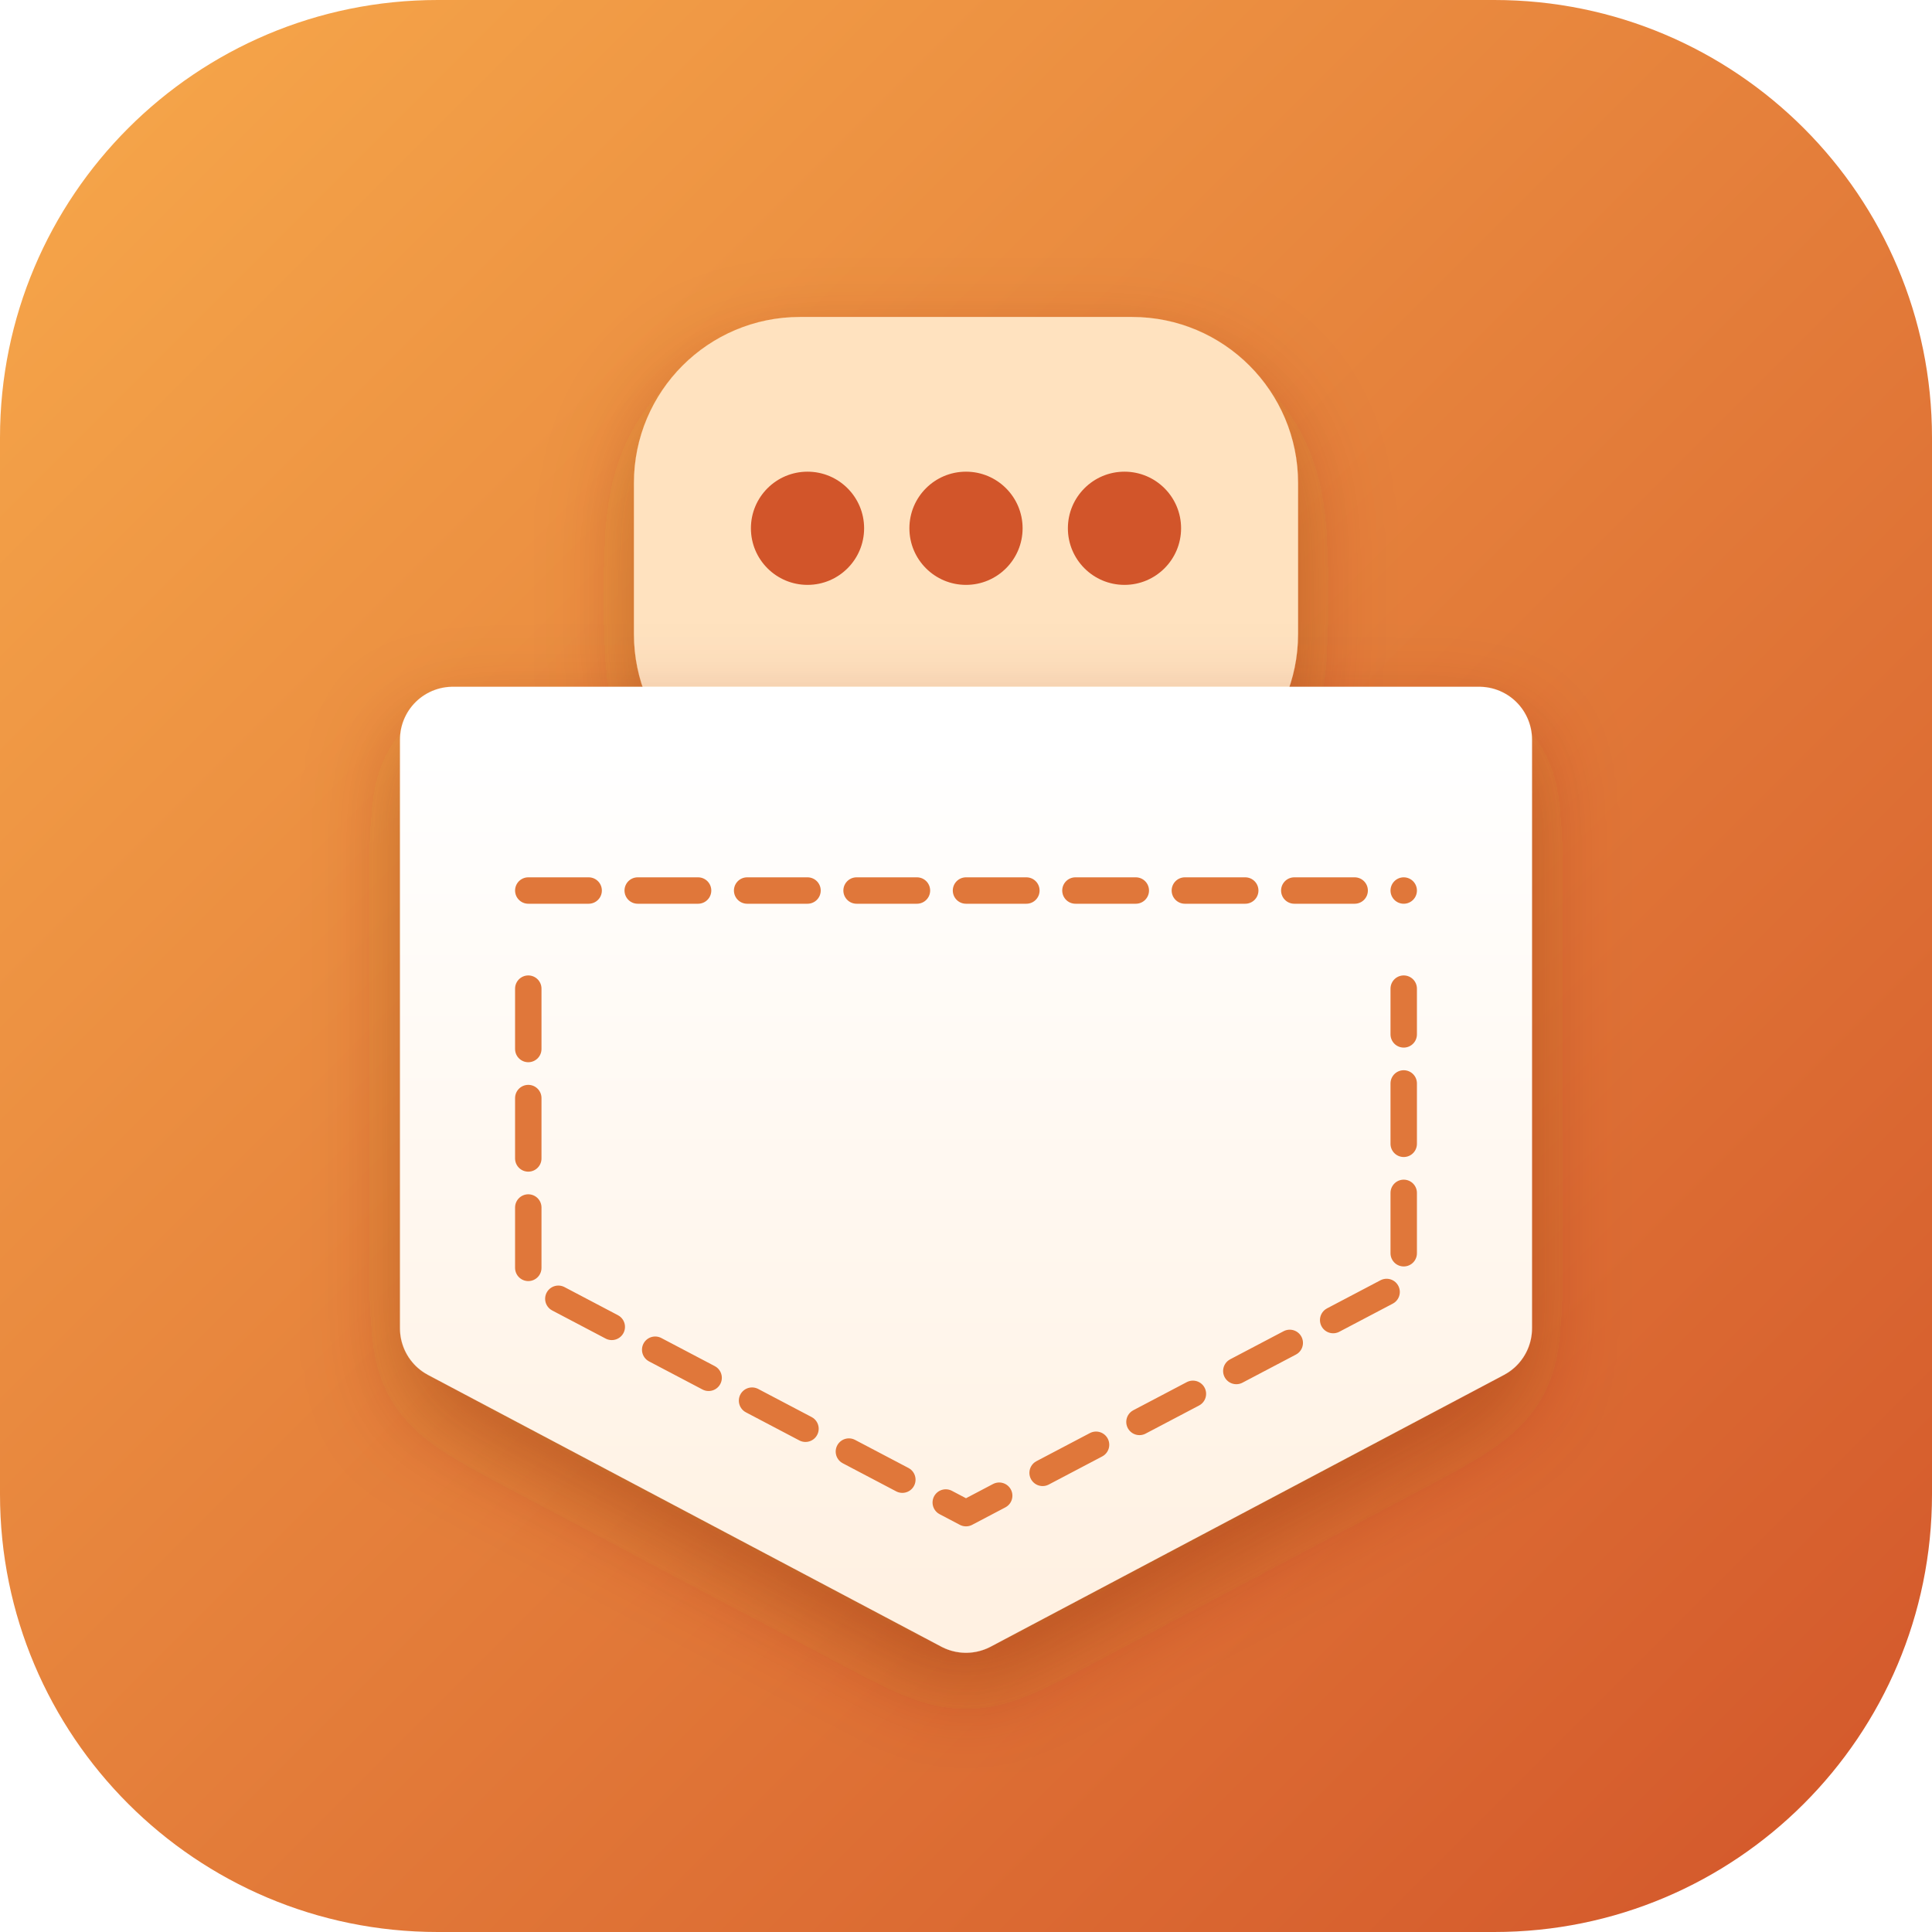
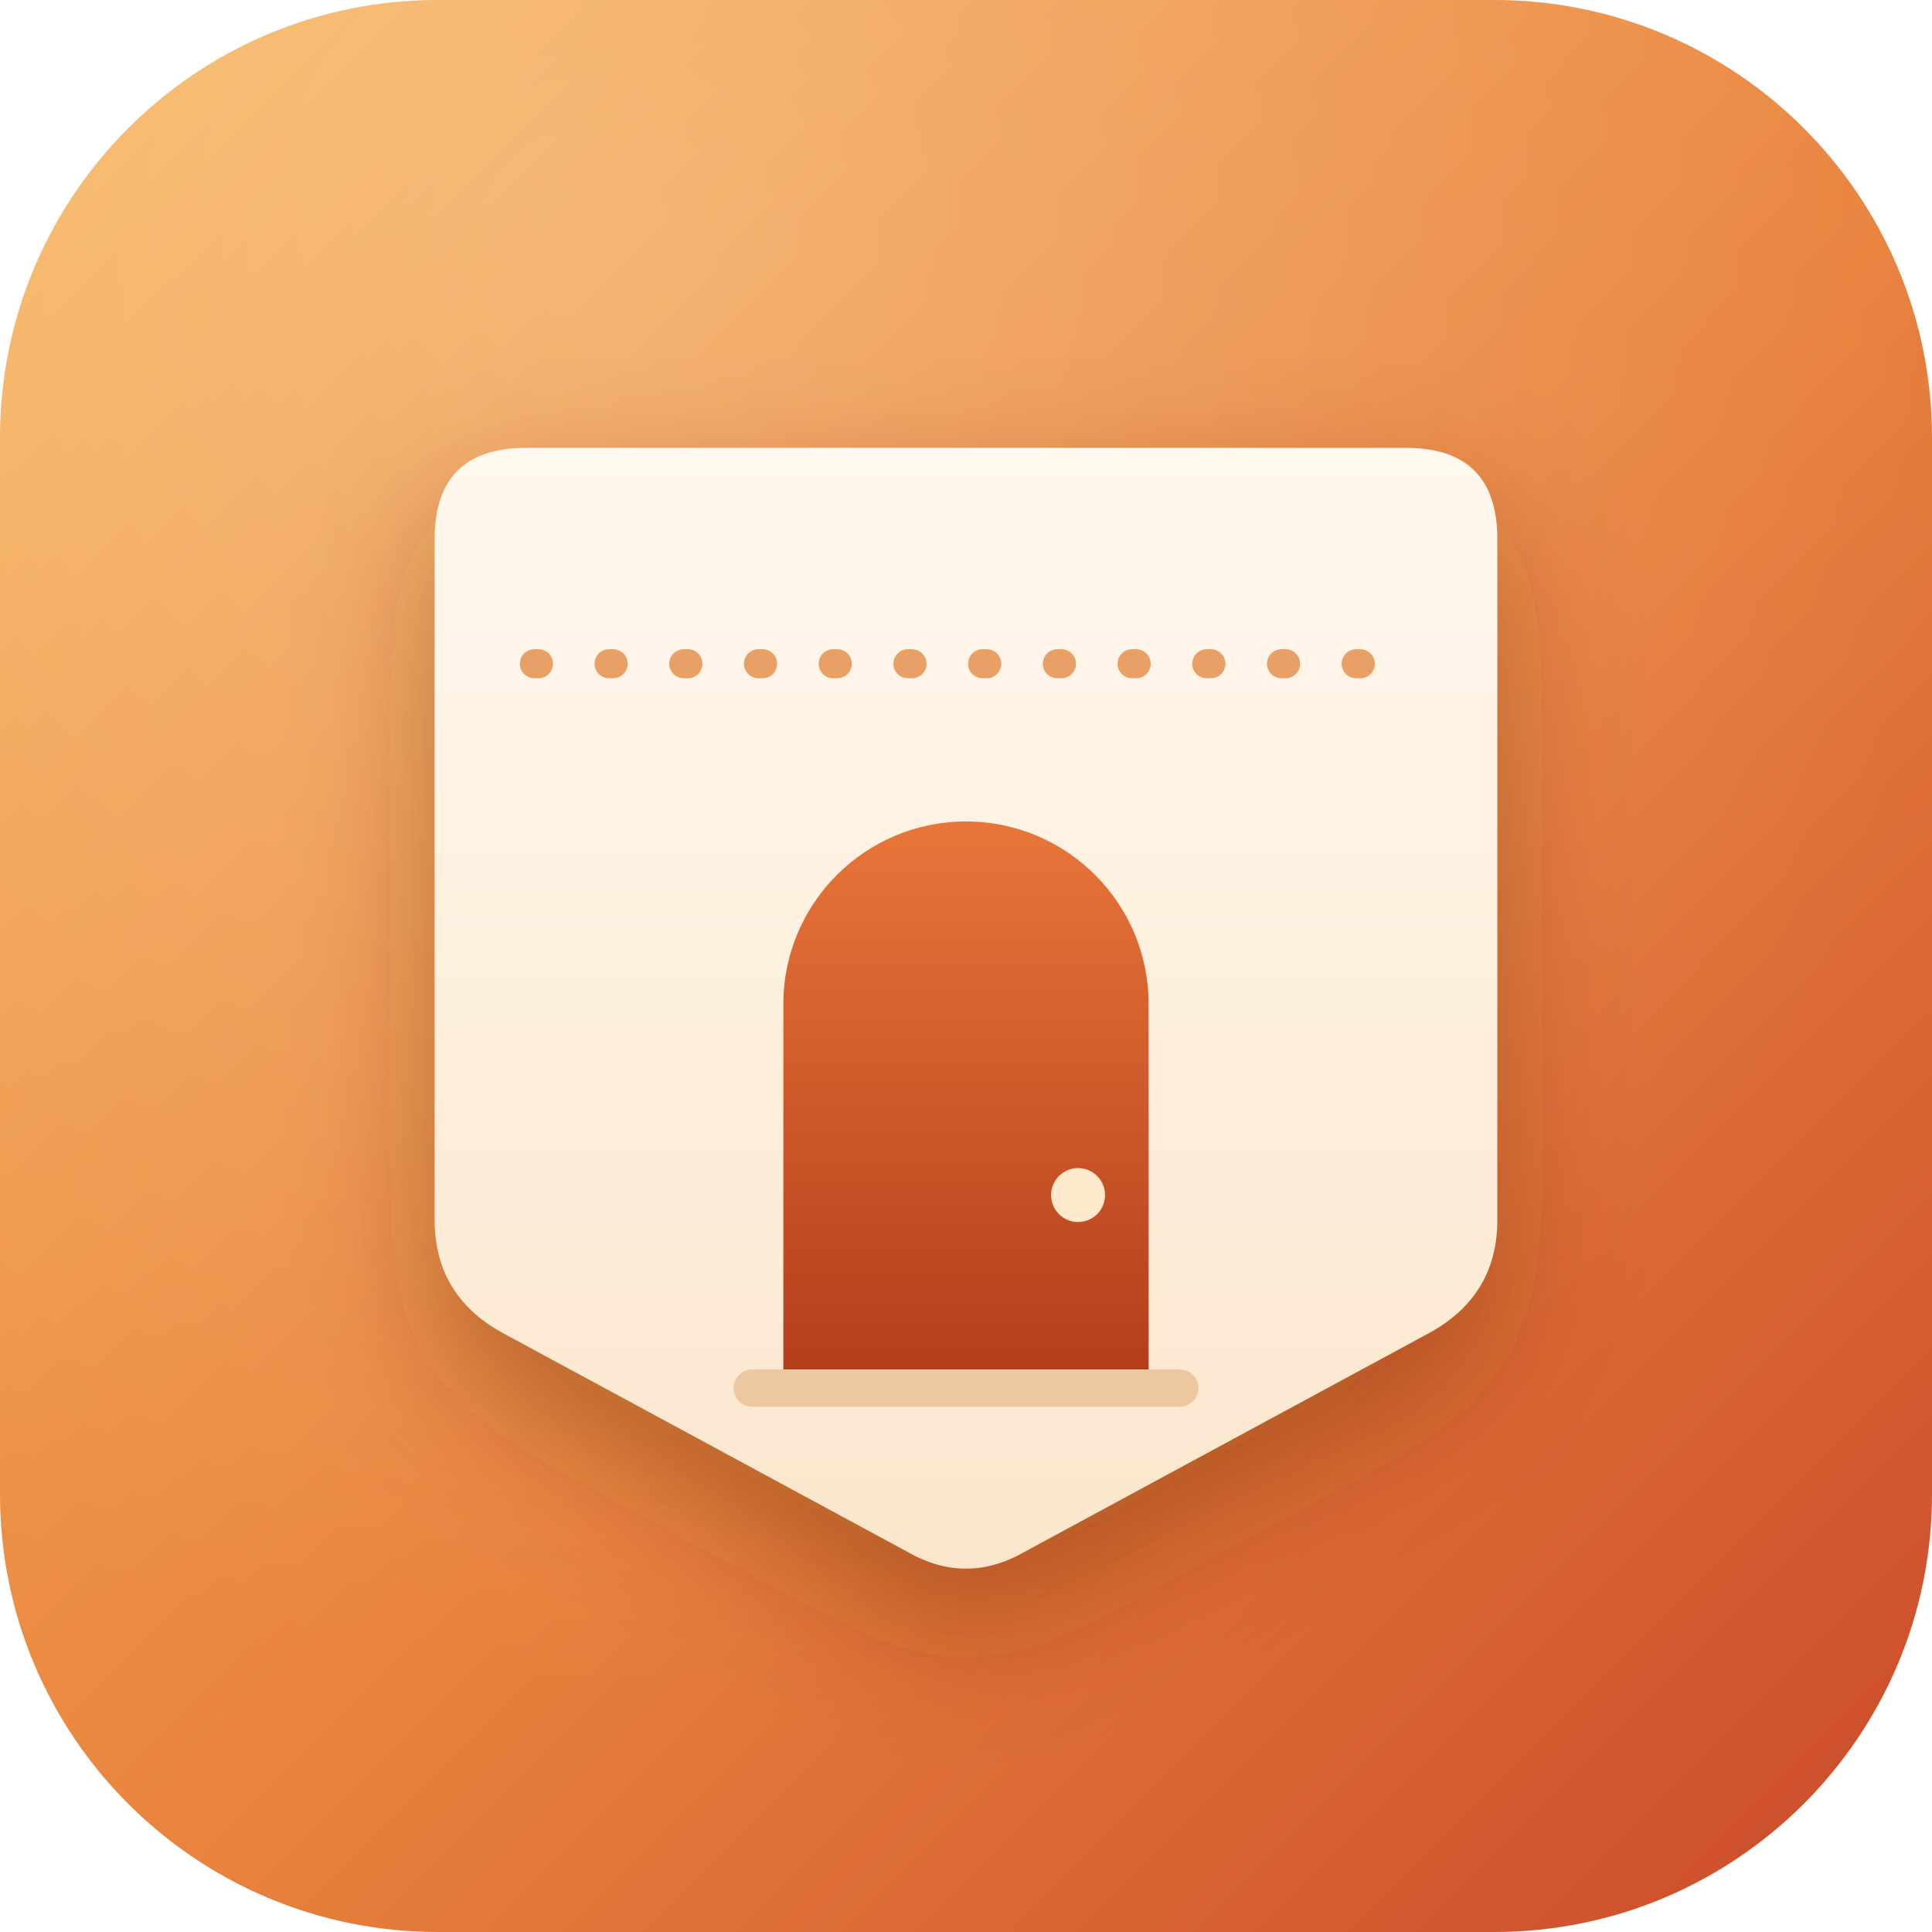
<svg xmlns="http://www.w3.org/2000/svg" viewBox="0 0 512 512">
  <defs>
    <linearGradient id="bg" x1="0" y1="0" x2="1" y2="1">
-       <stop offset="0" stop-color="#F7A94B" />
-       <stop offset="1" stop-color="#D2552A" />
+       <stop offset="0" stop-color="#F8B65C" />
+       <stop offset="0.55" stop-color="#E8813C" />
+       <stop offset="1" stop-color="#C9482A" />
    </linearGradient>
+     <radialGradient id="sheen" cx="0.3" cy="0.12" r="0.75">
+       <stop offset="0" stop-color="#FFFFFF" stop-opacity="0.22" />
+       <stop offset="1" stop-color="#FFFFFF" stop-opacity="0" />
+     </radialGradient>
    <linearGradient id="pocket" x1="0" y1="0" x2="0" y2="1">
-       <stop offset="0" stop-color="#FFFFFF" />
-       <stop offset="1" stop-color="#FFF1E2" />
+       <stop offset="0" stop-color="#FFF8EE" />
+       <stop offset="1" stop-color="#FBE6CC" />
    </linearGradient>
-     <filter id="shadow" x="-20%" y="-20%" width="140%" height="140%">
-       <feDropShadow dx="0" dy="10" stdDeviation="12" flood-color="#7A2A0C" flood-opacity="0.35" />
+     <linearGradient id="light" x1="0" y1="0" x2="0" y2="1">
+       <stop offset="0" stop-color="#E8763A" />
+       <stop offset="1" stop-color="#B43E1B" />
+     </linearGradient>
+     <filter id="drop" x="-30%" y="-30%" width="160%" height="160%">
+       <feDropShadow dx="0" dy="14" stdDeviation="16" flood-color="#6E240C" flood-opacity="0.38" />
    </filter>
  </defs>
  <rect width="512" height="512" rx="116" fill="url(#bg)" />
-   <g filter="url(#shadow)">
-     <rect x="168" y="84" width="176" height="128" rx="44" fill="#FFE2BF" />
-     <circle cx="214" cy="140" r="15" fill="#D2552A" />
-     <circle cx="256" cy="140" r="15" fill="#D2552A" />
-     <circle cx="298" cy="140" r="15" fill="#D2552A" />
+   <rect width="512" height="512" rx="116" fill="url(#sheen)" />
+   <g transform="translate(256 265) scale(1.1) translate(-256 -265)">
+     <path filter="url(#drop)" fill="url(#pocket)" d="M150 132 H362 Q384 132 384 154 V318 Q384 336 368 345 L270 398 Q256 406 242 398 L144 345 Q128 336 128 318 V154 Q128 132 150 132 Z" />
+     <path d="M152 184 H360" fill="none" stroke="#E9A066" stroke-width="7" stroke-linecap="round" stroke-dasharray="1 17" />
+     <path fill="url(#light)" d="M212 354 V266 A44 44 0 0 1 300 266 V354 Z" />
+     <circle cx="283" cy="312" r="6.5" fill="#FFE9CC" />
+     <rect x="200" y="354" width="112" height="9" rx="4.5" fill="#EDC7A0" />
  </g>
-   <g filter="url(#shadow)">
-     <path d="M120 196 H392 V352 L256 424 L120 352 Z" fill="url(#pocket)" stroke="url(#pocket)" stroke-width="28" stroke-linejoin="round" />
-   </g>
-   <path d="M140 236 H372" fill="none" stroke="#E0773A" stroke-width="7" stroke-linecap="round" stroke-dasharray="16 13" />
-   <path d="M140 262 V340 L256 401 L372 340 V262" fill="none" stroke="#E0773A" stroke-width="7" stroke-linecap="round" stroke-linejoin="round" stroke-dasharray="16 13" />
</svg>
